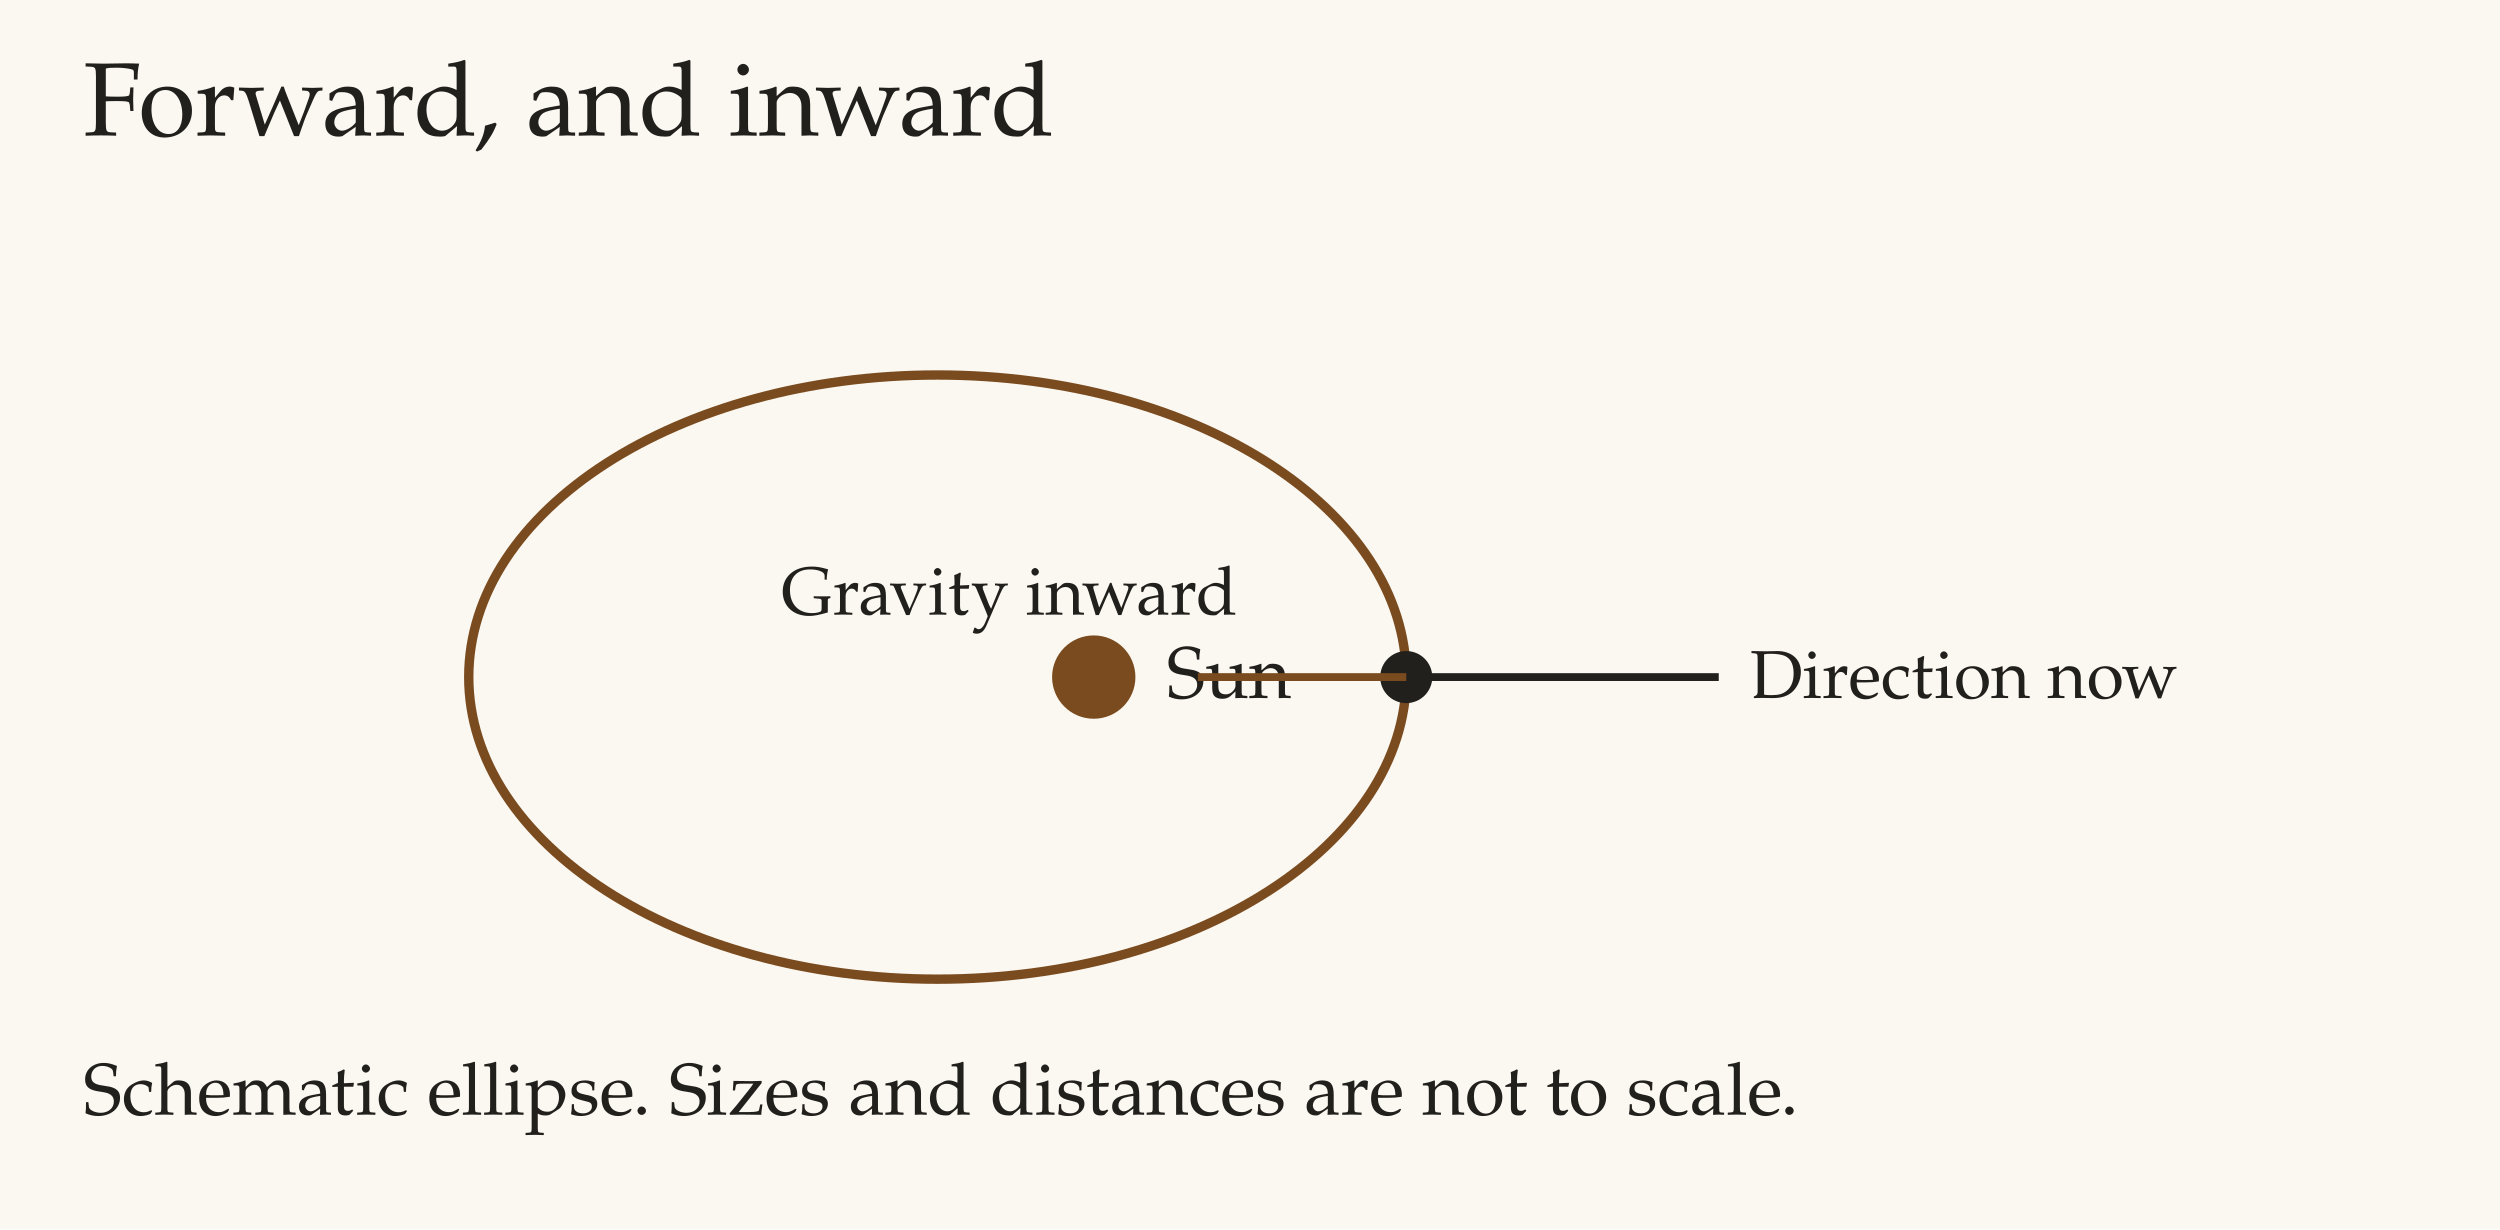
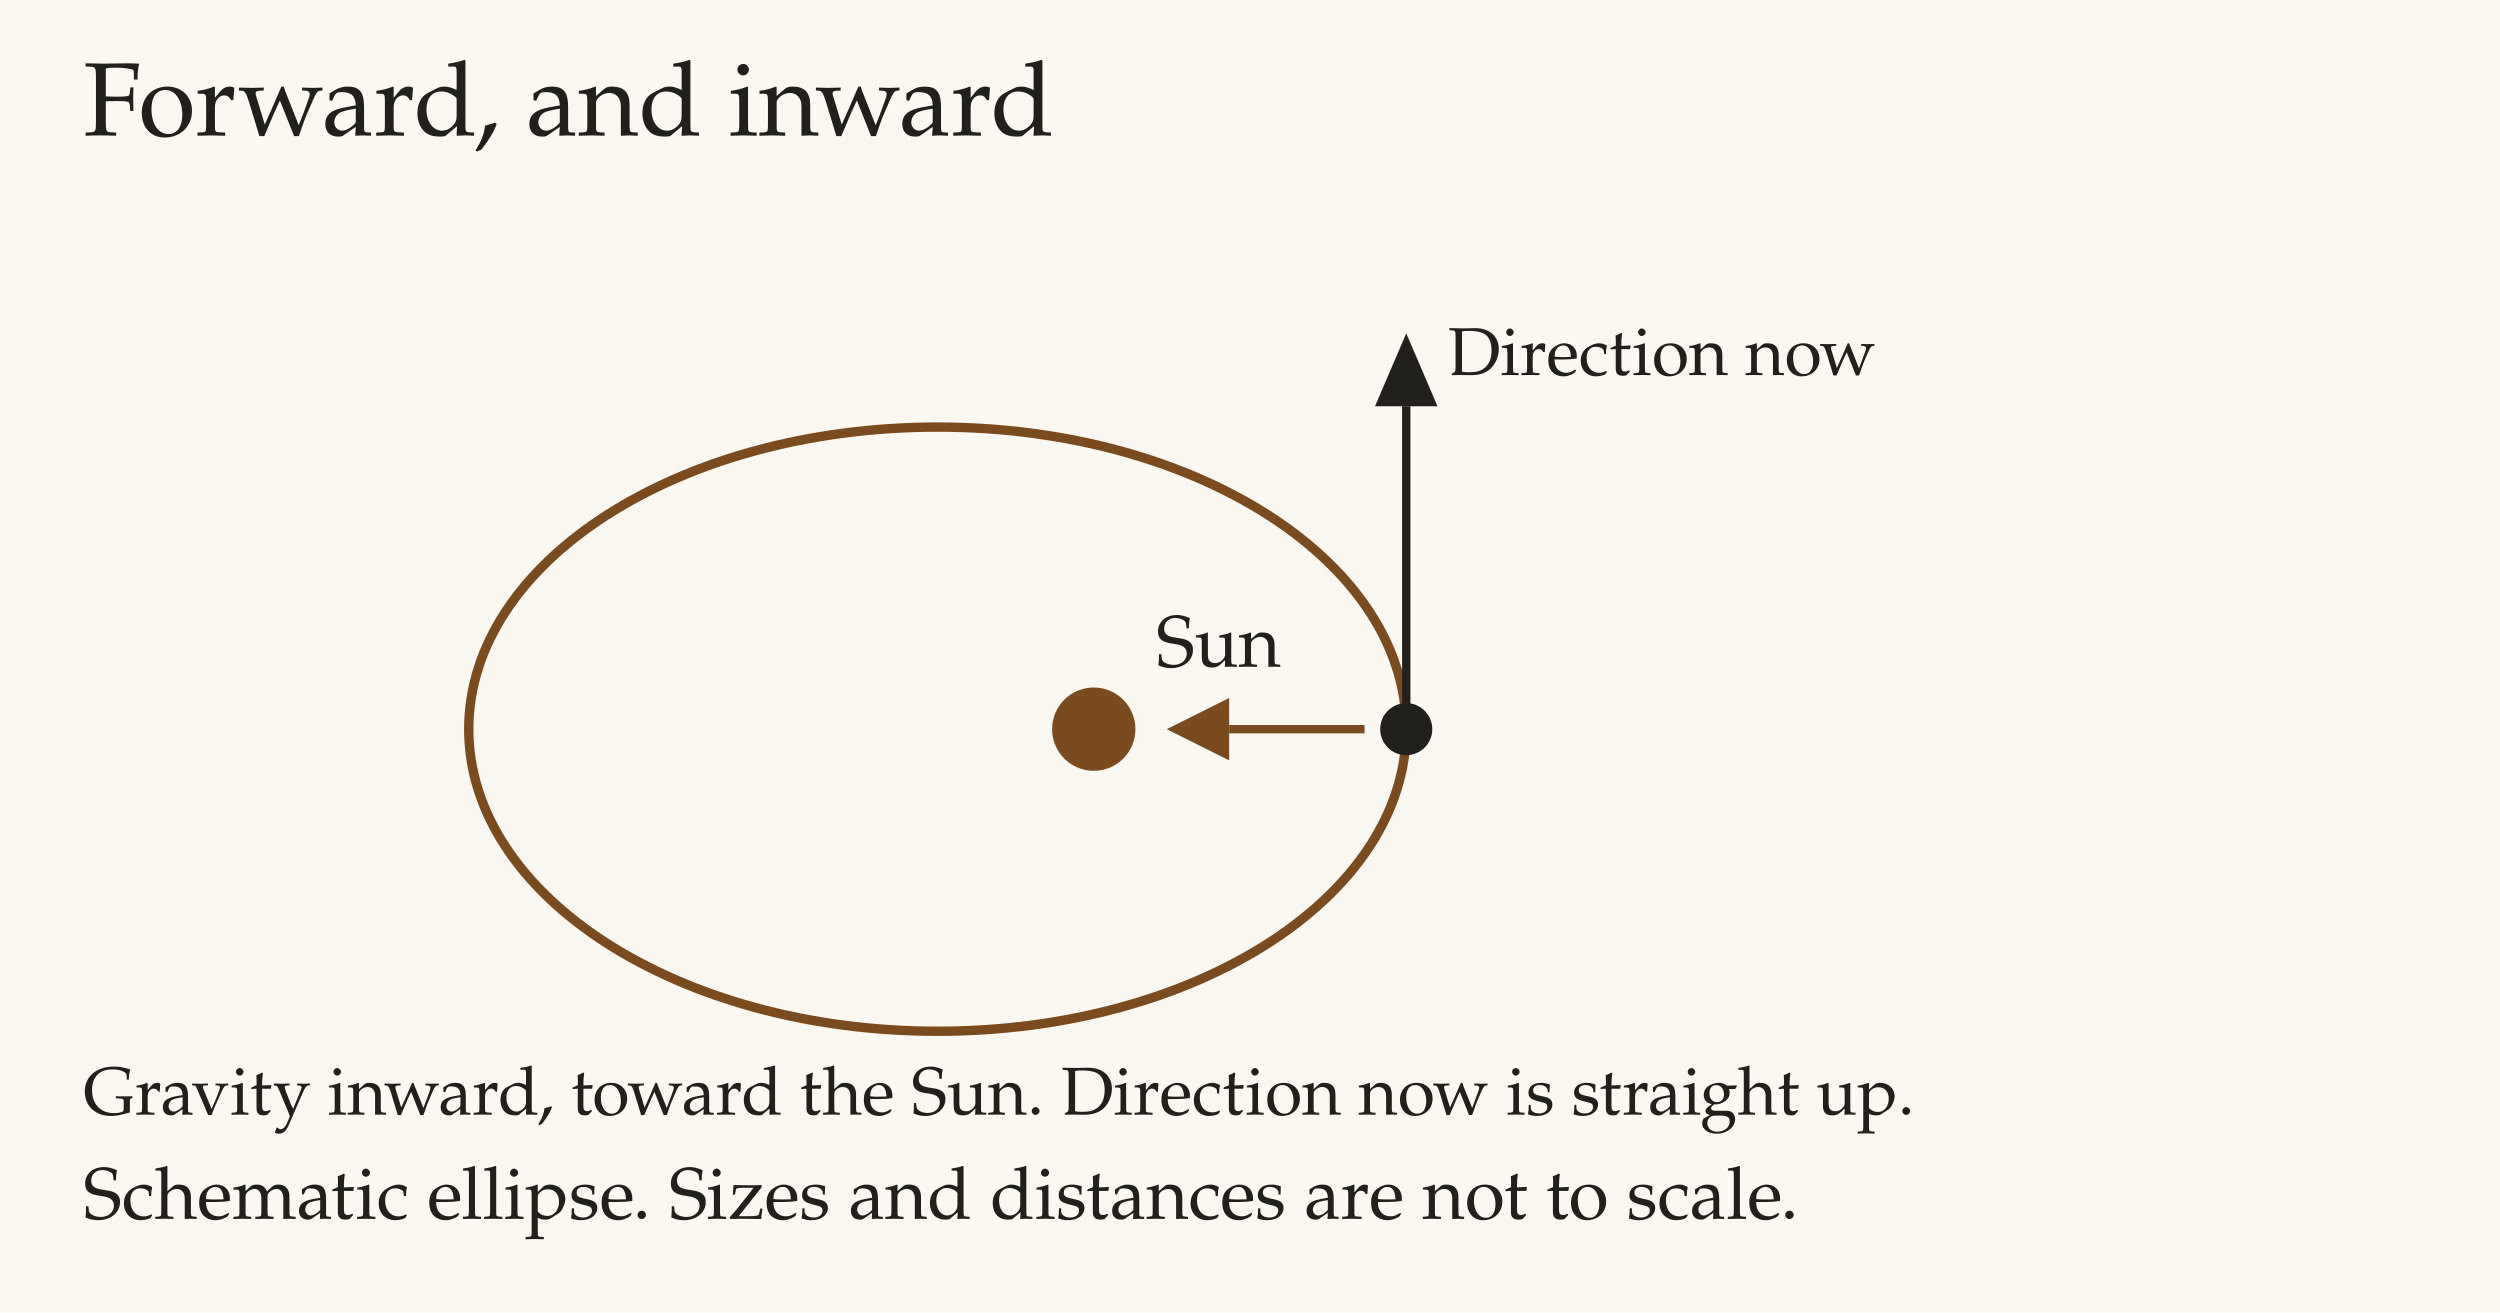
- <svg xmlns="http://www.w3.org/2000/svg" width="480" height="236" viewBox="0 0 480 236" role="img" aria-labelledby="t d">
-   <rect width="480" height="236" fill="#fbf8f2" />
+ <svg xmlns="http://www.w3.org/2000/svg" width="480" height="252" viewBox="0 0 480 252" role="img" aria-labelledby="t d">
+   <rect width="480" height="252" fill="#fbf8f2" />
  <style>text { font-family: Georgia, 'Iowan Old Style', Palatino, 'Palatino Linotype', serif; fill: #22201c; }</style>
  <text x="16" y="26" font-size="20" fill="#22201c" text-anchor="start">Forward, and inward</text>
-   <ellipse cx="180" cy="130" rx="90" ry="58" fill="none" stroke="#7a4b1e" stroke-width="1.8" />
-   <circle cx="210" cy="130" r="8" fill="#7a4b1e" />
-   <text x="224" y="134" font-size="14" fill="#7a4b1e" text-anchor="start">Sun</text>
-   <circle cx="270" cy="130" r="5" fill="#22201c" />
-   <line x1="270" y1="130" x2="330" y2="130" stroke="#22201c" stroke-width="1.5" />
-   <text x="336" y="134" font-size="13" fill="#22201c" text-anchor="start">Direction now</text>
-   <line x1="270" y1="130" x2="230" y2="130" stroke="#7a4b1e" stroke-width="1.5" />
-   <text x="150" y="118" font-size="13" fill="#7a4b1e" text-anchor="start">Gravity inward</text>
-   <text x="16" y="214" font-size="14" fill="#6b645a" text-anchor="start">Schematic ellipse. Sizes and distances are not to scale.</text>
+   <ellipse cx="180" cy="140" rx="90" ry="58" fill="none" stroke="#7a4b1e" stroke-width="1.8" />
+   <circle cx="210" cy="140" r="8" fill="#7a4b1e" />
+   <text x="222" y="128" font-size="14" fill="#7a4b1e" text-anchor="start">Sun</text>
+   <circle cx="270" cy="140" r="5" fill="#22201c" />
+   <line x1="270" y1="140" x2="270" y2="78" stroke="#22201c" stroke-width="1.6" />
+   <polygon points="270,64 264,78 276,78" fill="#22201c" />
+   <text x="278" y="72" font-size="13" fill="#22201c" text-anchor="start">Direction now</text>
+   <line x1="262" y1="140" x2="236" y2="140" stroke="#7a4b1e" stroke-width="1.6" />
+   <polygon points="224,140 236,134 236,146" fill="#7a4b1e" />
+   <text x="16" y="214" font-size="13" fill="#6b645a" text-anchor="start">Gravity inward, toward the Sun. Direction now is straight up.</text>
+   <text x="16" y="234" font-size="14" fill="#6b645a" text-anchor="start">Schematic ellipse. Sizes and distances are not to scale.</text>
</svg>
